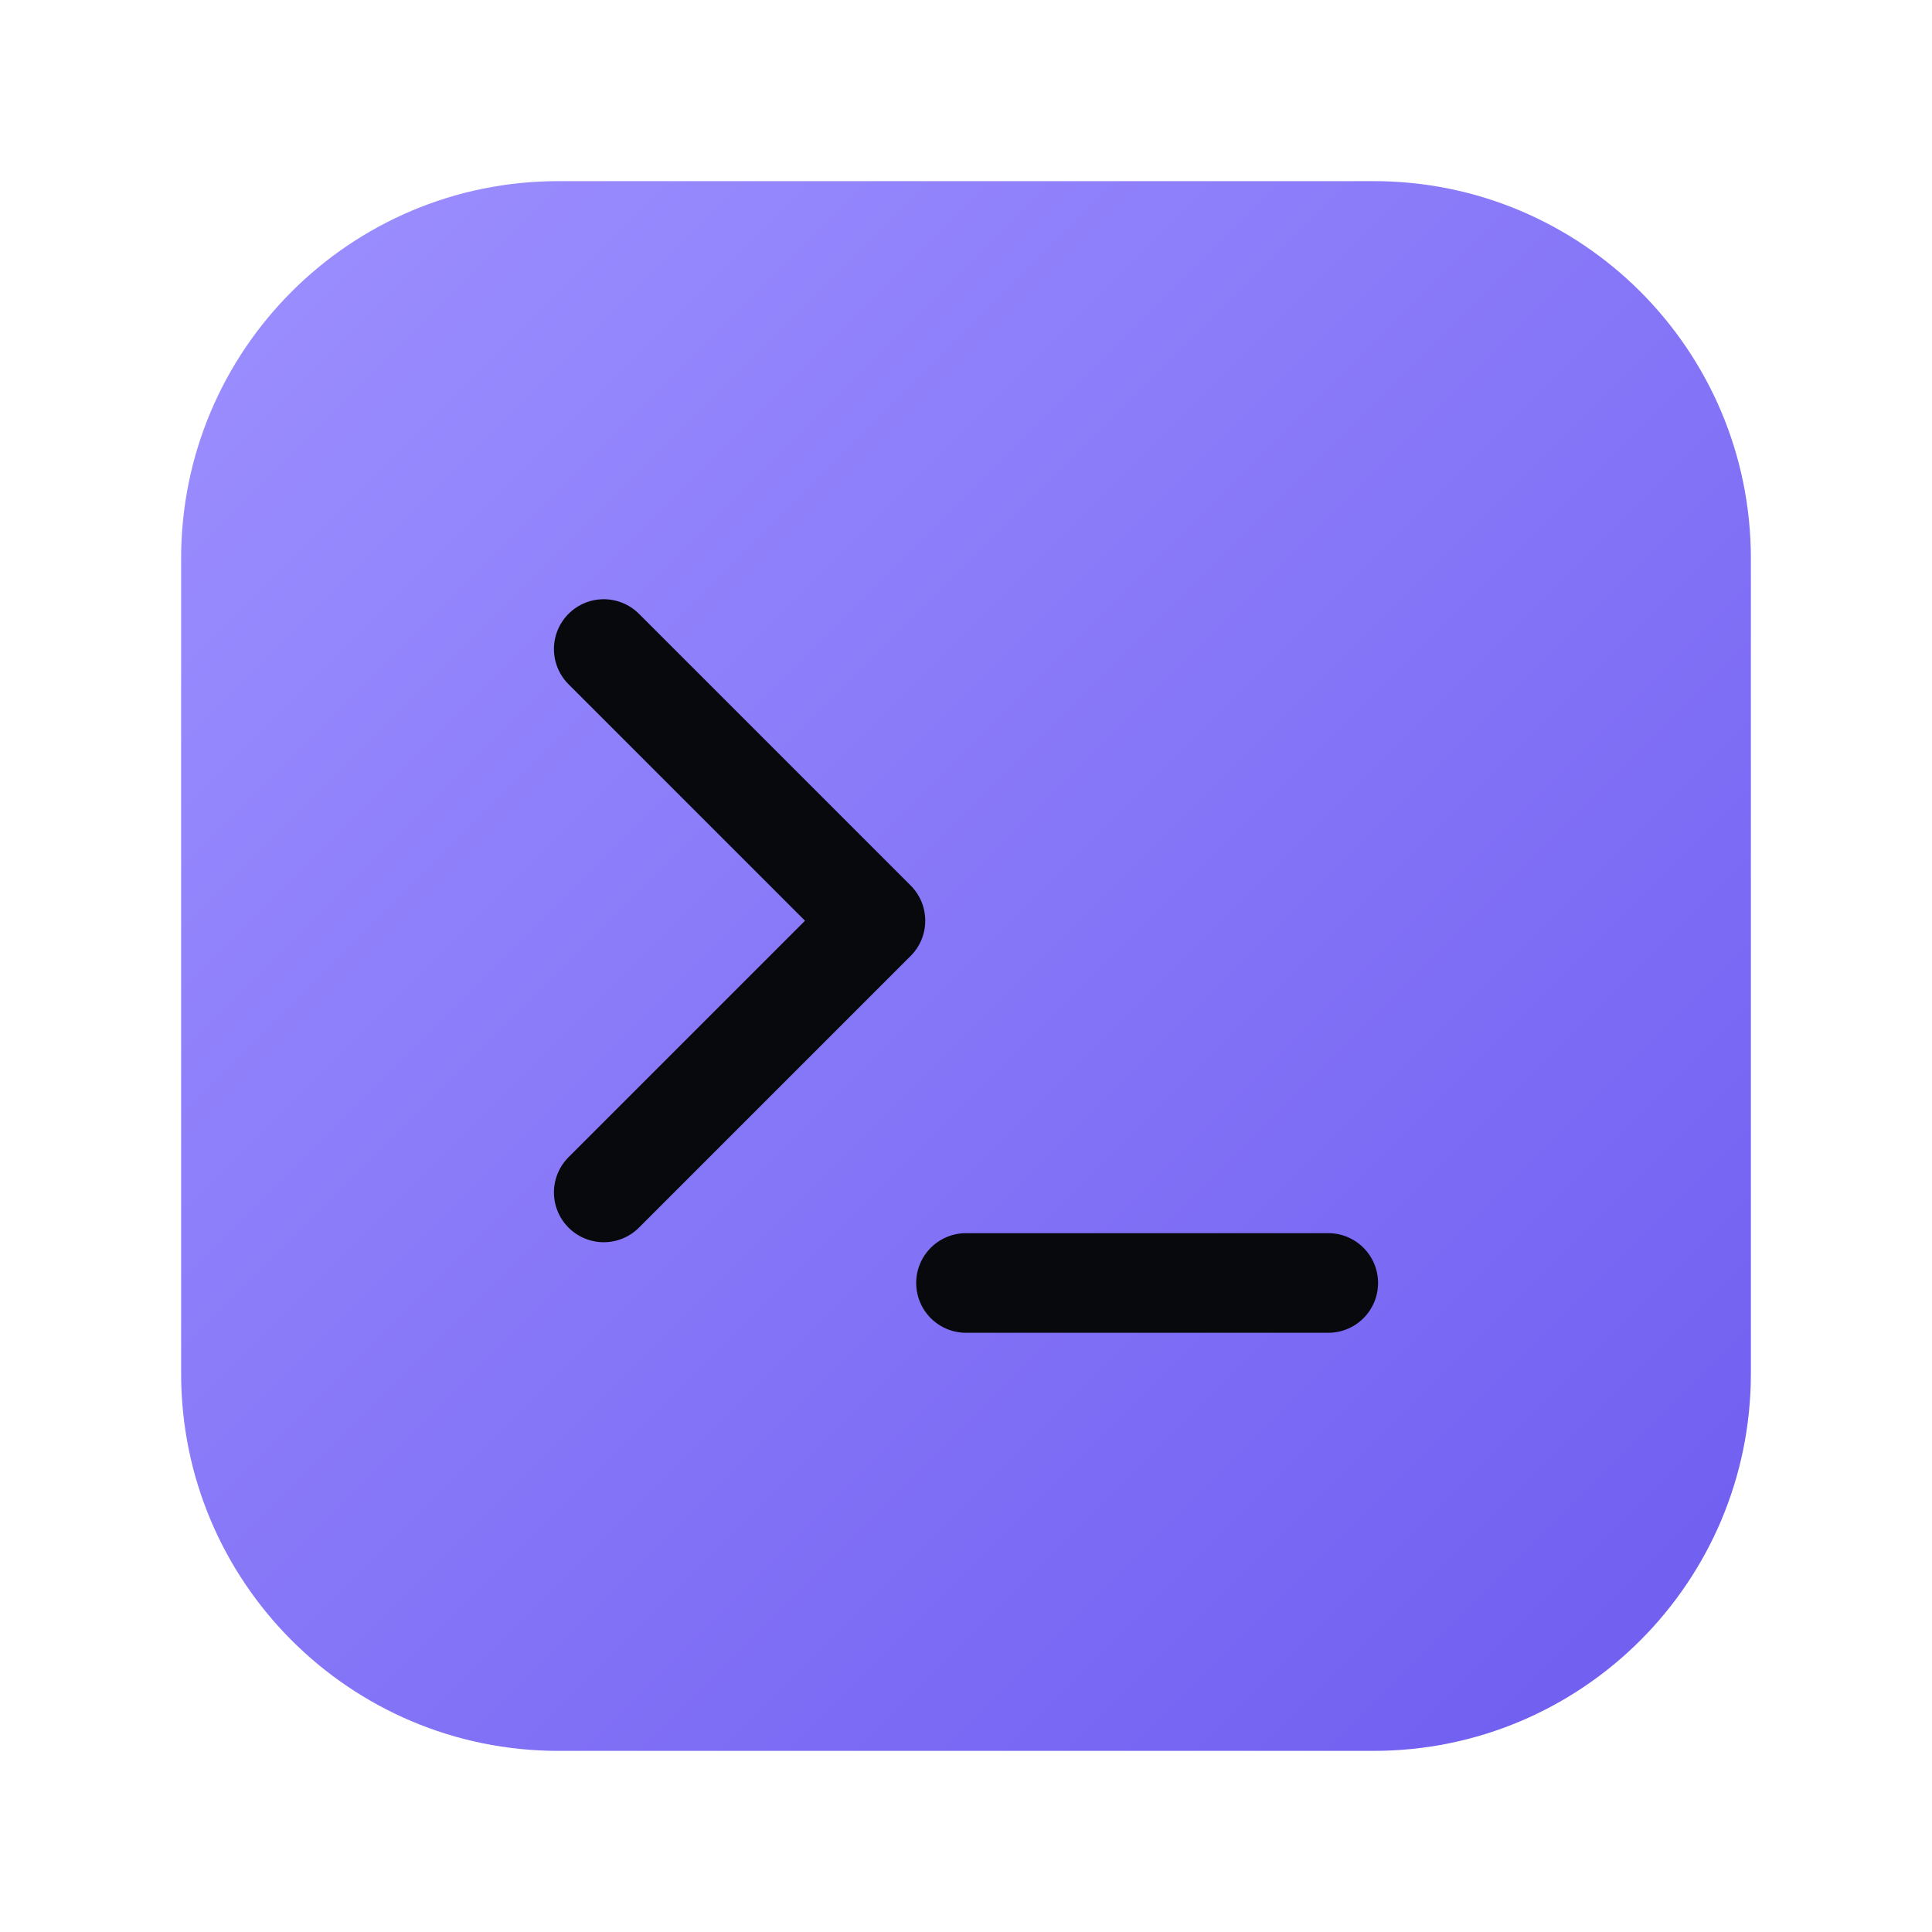
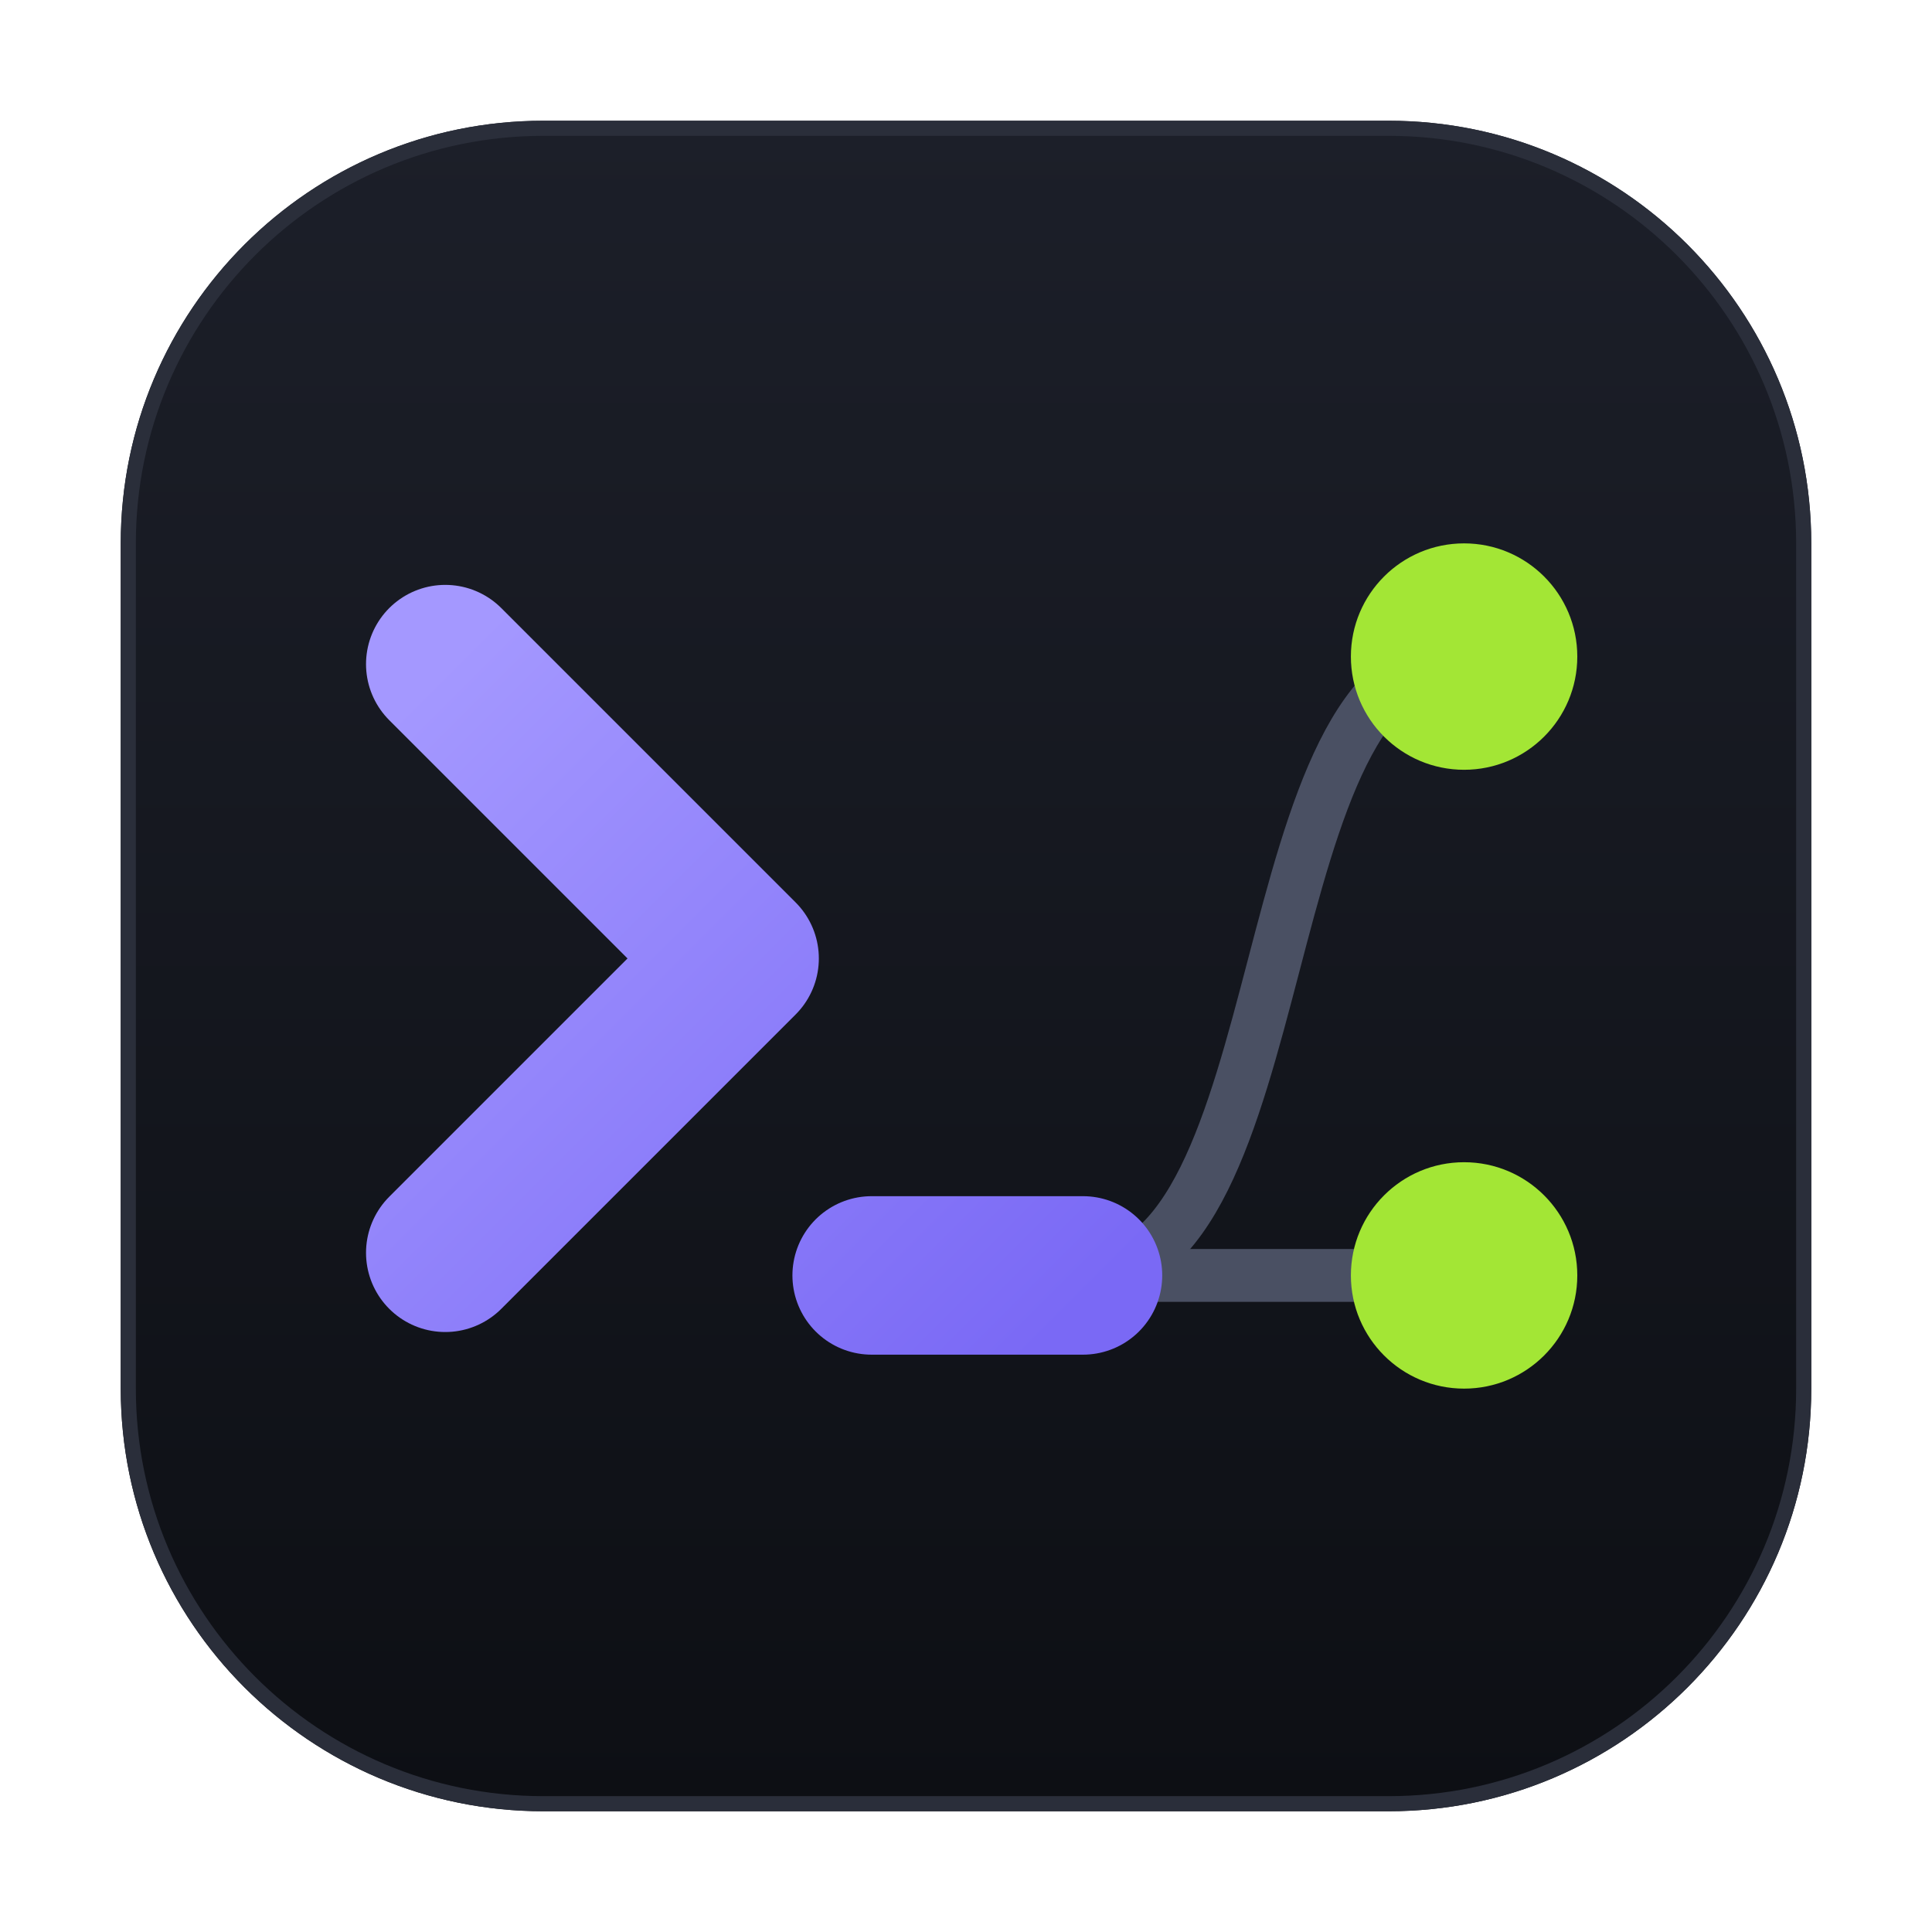
<svg xmlns="http://www.w3.org/2000/svg" width="1024" height="1024" viewBox="0 0 1024 1024">
  <defs>
-     <linearGradient id="g" x1="0" y1="0" x2="1" y2="1">
-       <stop offset="0" stop-color="#9D90FF" />
-       <stop offset="1" stop-color="#6E5CF0" />
+     <linearGradient id="tile" x1="0" y1="0" x2="0" y2="1">
+       <stop offset="0" stop-color="#1C1F29" />
+       <stop offset="1" stop-color="#0D0F14" />
+     </linearGradient>
+     <linearGradient id="prompt" gradientUnits="userSpaceOnUse" x1="236" y1="352" x2="574" y2="690">
+       <stop offset="0" stop-color="#A498FF" />
+       <stop offset="1" stop-color="#7A69F5" />
    </linearGradient>
  </defs>
-   <rect x="96" y="96" width="832" height="832" rx="200" fill="url(#g)" />
-   <g transform="translate(224 224) scale(24)" fill="none" stroke="#08090C" stroke-width="2.2" stroke-linecap="round" stroke-linejoin="round">
-     <path d="M4 17l6-6-6-6M12 19h8" />
+   <rect x="64" y="64" width="896" height="896" rx="224" fill="url(#tile)" />
+   <rect x="68" y="68" width="888" height="888" rx="220" fill="none" stroke="#2A2E3A" stroke-width="8" />
+   <g fill="none" stroke="#4A5063" stroke-width="28" stroke-linecap="round">
+     <path d="M574 676C690 676 660 348 776 348" />
+     <path d="M574 676H776" />
  </g>
+   <g fill="none" stroke="url(#prompt)" stroke-width="84" stroke-linecap="round" stroke-linejoin="round">
+     <path d="M236 352l156 156-156 156" />
+     <path d="M462 676h112" />
+   </g>
+   <circle cx="776" cy="348" r="60" fill="#A3E635" />
+   <circle cx="776" cy="676" r="60" fill="#A3E635" />
</svg>
